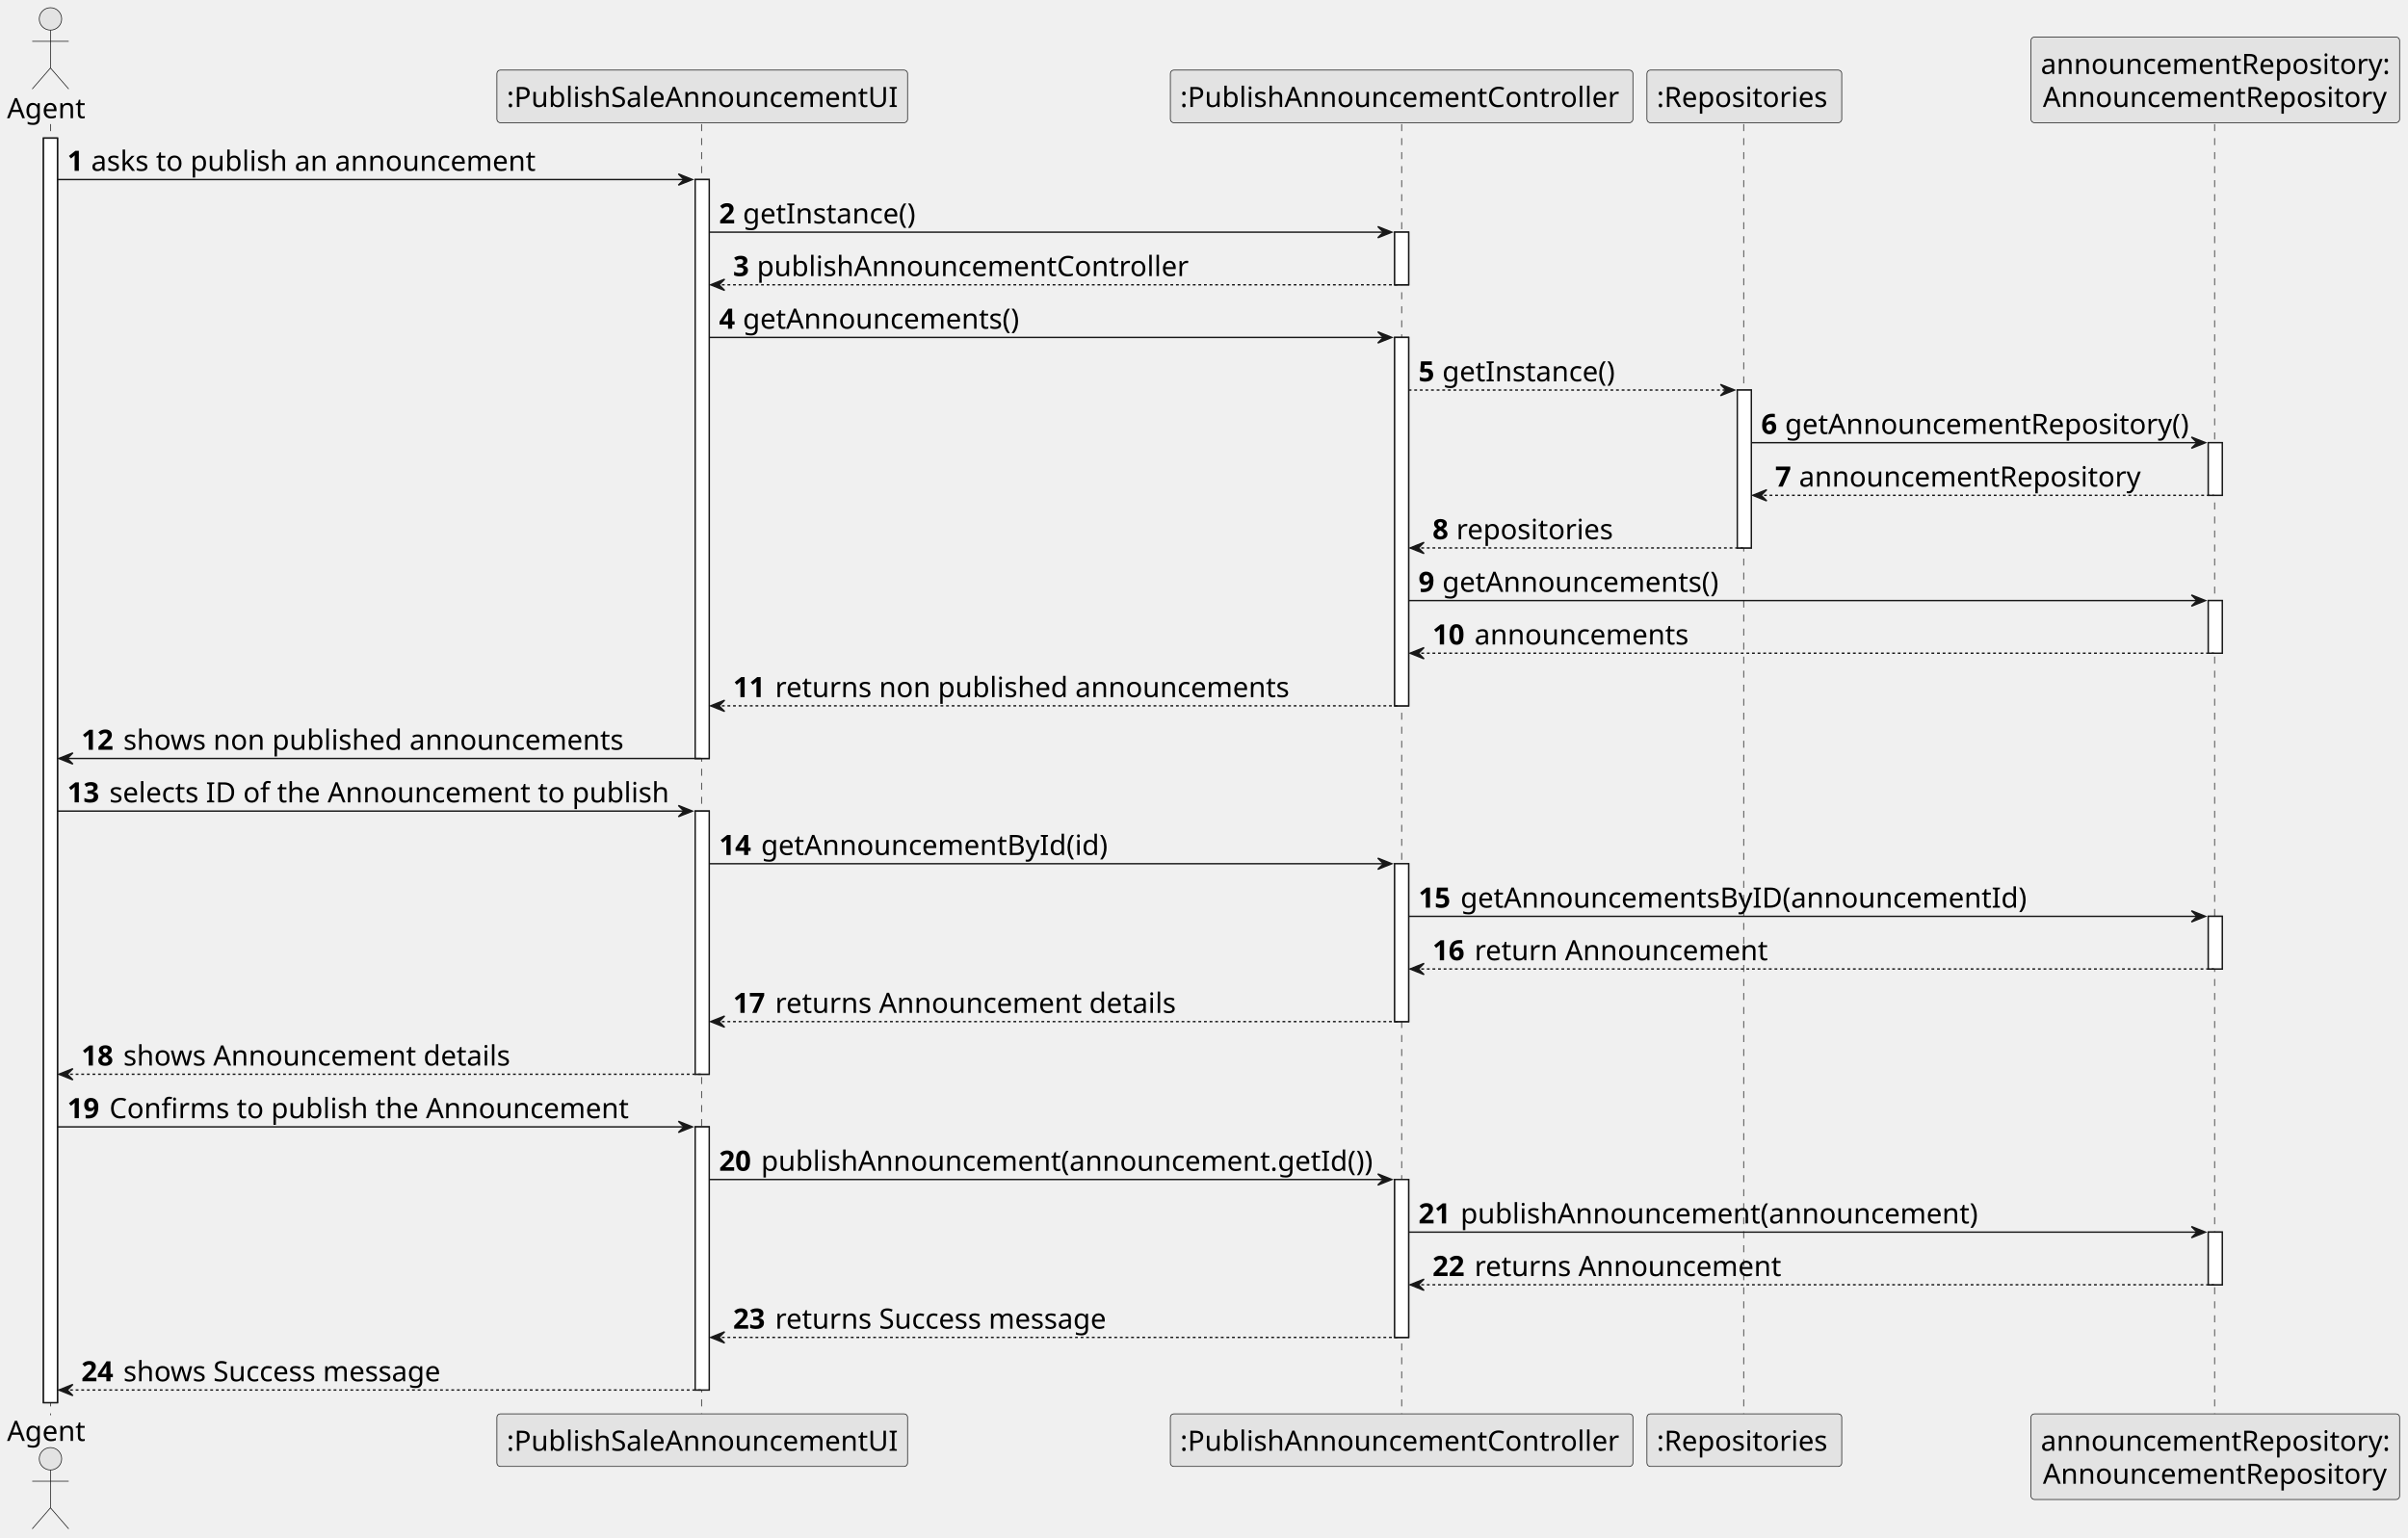
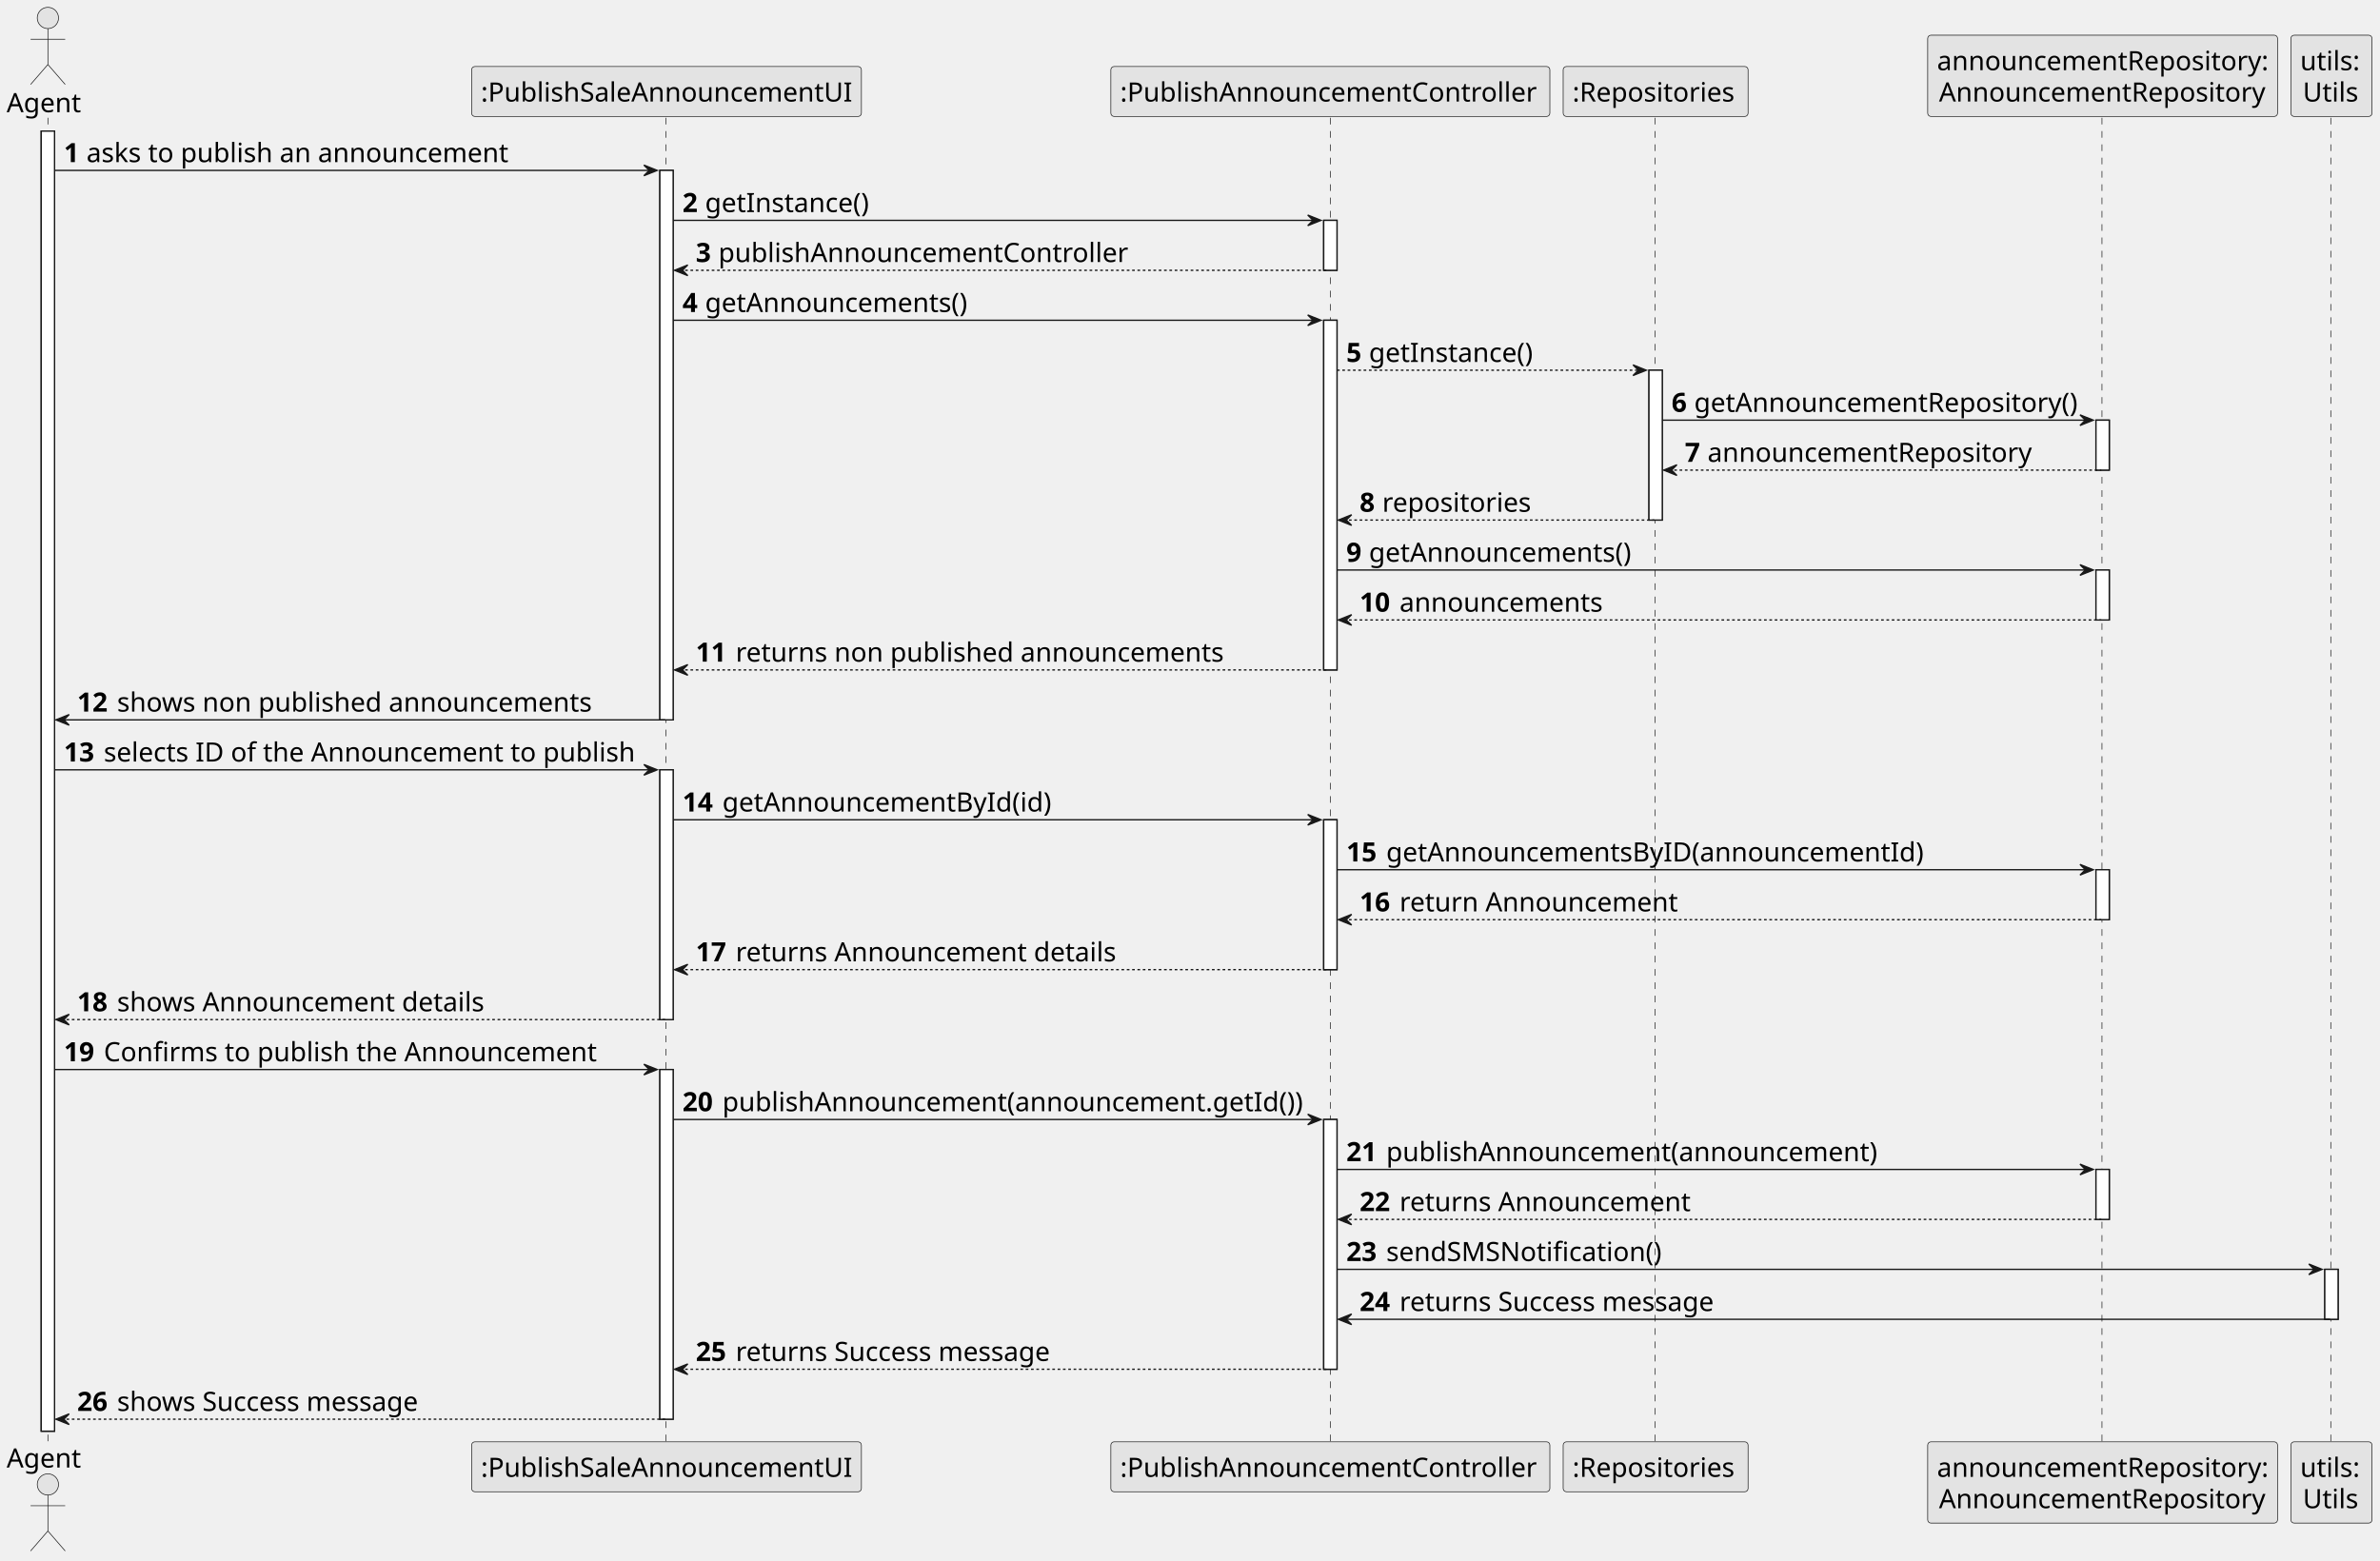
- <svg xmlns="http://www.w3.org/2000/svg" contentStyleType="text/css" height="1097px" preserveAspectRatio="none" style="width:1718px;height:1097px;background:#FFFFFF;" version="1.1" viewBox="0 0 1718 1097" width="1718px" zoomAndPan="magnify">
+ <svg xmlns="http://www.w3.org/2000/svg" contentStyleType="text/css" height="1173px" preserveAspectRatio="none" style="width:1789px;height:1173px;background:#FFFFFF;" version="1.1" viewBox="0 0 1789 1173" width="1789px" zoomAndPan="magnify">
  <defs />
  <g>
-     <rect fill="#FFFFFF" height="902.312" style="stroke:#181818;stroke-width:1.0;" width="10" x="31" y="98.555" />
+     <rect fill="#FFFFFF" height="977.422" style="stroke:#181818;stroke-width:1.0;" width="10" x="31" y="98.555" />
    <rect fill="#FFFFFF" height="413.102" style="stroke:#181818;stroke-width:1.0;" width="10" x="496" y="128.109" />
    <rect fill="#FFFFFF" height="187.773" style="stroke:#181818;stroke-width:1.0;" width="10" x="496" y="578.766" />
-     <rect fill="#FFFFFF" height="187.773" style="stroke:#181818;stroke-width:1.0;" width="10" x="496" y="804.094" />
+     <rect fill="#FFFFFF" height="262.883" style="stroke:#181818;stroke-width:1.0;" width="10" x="496" y="804.094" />
    <rect fill="#FFFFFF" height="37.555" style="stroke:#181818;stroke-width:1.0;" width="10" x="995" y="165.664" />
    <rect fill="#FFFFFF" height="262.883" style="stroke:#181818;stroke-width:1.0;" width="10" x="995" y="240.773" />
    <rect fill="#FFFFFF" height="112.664" style="stroke:#181818;stroke-width:1.0;" width="10" x="995" y="616.32" />
-     <rect fill="#FFFFFF" height="112.664" style="stroke:#181818;stroke-width:1.0;" width="10" x="995" y="841.648" />
+     <rect fill="#FFFFFF" height="187.773" style="stroke:#181818;stroke-width:1.0;" width="10" x="995" y="841.648" />
    <rect fill="#FFFFFF" height="112.664" style="stroke:#181818;stroke-width:1.0;" width="10" x="1239.5" y="278.328" />
    <rect fill="#FFFFFF" height="37.555" style="stroke:#181818;stroke-width:1.0;" width="10" x="1575.5" y="315.883" />
    <rect fill="#FFFFFF" height="37.555" style="stroke:#181818;stroke-width:1.0;" width="10" x="1575.5" y="428.547" />
    <rect fill="#FFFFFF" height="37.555" style="stroke:#181818;stroke-width:1.0;" width="10" x="1575.5" y="653.875" />
    <rect fill="#FFFFFF" height="37.555" style="stroke:#181818;stroke-width:1.0;" width="10" x="1575.5" y="879.203" />
-     <line style="stroke:#181818;stroke-width:0.5;stroke-dasharray:5.0,5.0;" x1="36" x2="36" y1="88.555" y2="1009.867" />
-     <line style="stroke:#181818;stroke-width:0.5;stroke-dasharray:5.0,5.0;" x1="500.5" x2="500.5" y1="88.555" y2="1009.867" />
-     <line style="stroke:#181818;stroke-width:0.5;stroke-dasharray:5.0,5.0;" x1="1000" x2="1000" y1="88.555" y2="1009.867" />
-     <line style="stroke:#181818;stroke-width:0.5;stroke-dasharray:5.0,5.0;" x1="1244" x2="1244" y1="88.555" y2="1009.867" />
-     <line style="stroke:#181818;stroke-width:0.5;stroke-dasharray:5.0,5.0;" x1="1580" x2="1580" y1="88.555" y2="1009.867" />
+     <rect fill="#FFFFFF" height="37.555" style="stroke:#181818;stroke-width:1.0;" width="10" x="1747.5" y="954.312" />
+     <line style="stroke:#181818;stroke-width:0.5;stroke-dasharray:5.0,5.0;" x1="36" x2="36" y1="88.555" y2="1084.977" />
+     <line style="stroke:#181818;stroke-width:0.5;stroke-dasharray:5.0,5.0;" x1="500.5" x2="500.5" y1="88.555" y2="1084.977" />
+     <line style="stroke:#181818;stroke-width:0.5;stroke-dasharray:5.0,5.0;" x1="1000" x2="1000" y1="88.555" y2="1084.977" />
+     <line style="stroke:#181818;stroke-width:0.5;stroke-dasharray:5.0,5.0;" x1="1244" x2="1244" y1="88.555" y2="1084.977" />
+     <line style="stroke:#181818;stroke-width:0.5;stroke-dasharray:5.0,5.0;" x1="1580" x2="1580" y1="88.555" y2="1084.977" />
+     <line style="stroke:#181818;stroke-width:0.5;stroke-dasharray:5.0,5.0;" x1="1752" x2="1752" y1="88.555" y2="1084.977" />
    <text fill="#000000" font-family="sans-serif" font-size="20" lengthAdjust="spacing" textLength="56" x="5" y="84.336">Agent</text>
    <ellipse cx="36" cy="13.5" fill="#E3E3E3" rx="8" ry="8" style="stroke:#181818;stroke-width:0.5;" />
    <path d="M36,21.5 L36,48.5 M23,29.5 L49,29.5 M36,48.5 L23,63.5 M36,48.5 L49,63.5 " fill="none" style="stroke:#181818;stroke-width:0.5;" />
-     <text fill="#000000" font-family="sans-serif" font-size="20" lengthAdjust="spacing" textLength="56" x="5" y="1028.203">Agent</text>
-     <ellipse cx="36" cy="1040.922" fill="#E3E3E3" rx="8" ry="8" style="stroke:#181818;stroke-width:0.5;" />
-     <path d="M36,1048.922 L36,1075.922 M23,1056.922 L49,1056.922 M36,1075.922 L23,1090.922 M36,1075.922 L49,1090.922 " fill="none" style="stroke:#181818;stroke-width:0.5;" />
+     <text fill="#000000" font-family="sans-serif" font-size="20" lengthAdjust="spacing" textLength="56" x="5" y="1103.312">Agent</text>
+     <ellipse cx="36" cy="1116.031" fill="#E3E3E3" rx="8" ry="8" style="stroke:#181818;stroke-width:0.5;" />
+     <path d="M36,1124.031 L36,1151.031 M23,1132.031 L49,1132.031 M36,1151.031 L23,1166.031 M36,1151.031 L49,1166.031 " fill="none" style="stroke:#181818;stroke-width:0.5;" />
    <rect fill="#E3E3E3" height="37.555" rx="2.5" ry="2.5" style="stroke:#181818;stroke-width:0.5;" width="293" x="354.5" y="50" />
    <text fill="#000000" font-family="sans-serif" font-size="20" lengthAdjust="spacing" textLength="279" x="361.5" y="76.336">:PublishSaleAnnouncementUI</text>
-     <rect fill="#E3E3E3" height="37.555" rx="2.5" ry="2.5" style="stroke:#181818;stroke-width:0.5;" width="293" x="354.5" y="1008.867" />
-     <text fill="#000000" font-family="sans-serif" font-size="20" lengthAdjust="spacing" textLength="279" x="361.5" y="1035.203">:PublishSaleAnnouncementUI</text>
+     <rect fill="#E3E3E3" height="37.555" rx="2.5" ry="2.5" style="stroke:#181818;stroke-width:0.5;" width="293" x="354.5" y="1083.977" />
+     <text fill="#000000" font-family="sans-serif" font-size="20" lengthAdjust="spacing" textLength="279" x="361.5" y="1110.312">:PublishSaleAnnouncementUI</text>
    <rect fill="#E3E3E3" height="37.555" rx="2.5" ry="2.5" style="stroke:#181818;stroke-width:0.5;" width="330" x="835" y="50" />
    <text fill="#000000" font-family="sans-serif" font-size="20" lengthAdjust="spacing" textLength="316" x="842" y="76.336">:PublishAnnouncementController</text>
-     <rect fill="#E3E3E3" height="37.555" rx="2.5" ry="2.5" style="stroke:#181818;stroke-width:0.5;" width="330" x="835" y="1008.867" />
-     <text fill="#000000" font-family="sans-serif" font-size="20" lengthAdjust="spacing" textLength="316" x="842" y="1035.203">:PublishAnnouncementController</text>
+     <rect fill="#E3E3E3" height="37.555" rx="2.5" ry="2.5" style="stroke:#181818;stroke-width:0.5;" width="330" x="835" y="1083.977" />
+     <text fill="#000000" font-family="sans-serif" font-size="20" lengthAdjust="spacing" textLength="316" x="842" y="1110.312">:PublishAnnouncementController</text>
    <rect fill="#E3E3E3" height="37.555" rx="2.5" ry="2.5" style="stroke:#181818;stroke-width:0.5;" width="139" x="1175" y="50" />
    <text fill="#000000" font-family="sans-serif" font-size="20" lengthAdjust="spacing" textLength="125" x="1182" y="76.336">:Repositories</text>
-     <rect fill="#E3E3E3" height="37.555" rx="2.5" ry="2.5" style="stroke:#181818;stroke-width:0.5;" width="139" x="1175" y="1008.867" />
-     <text fill="#000000" font-family="sans-serif" font-size="20" lengthAdjust="spacing" textLength="125" x="1182" y="1035.203">:Repositories</text>
+     <rect fill="#E3E3E3" height="37.555" rx="2.5" ry="2.5" style="stroke:#181818;stroke-width:0.5;" width="139" x="1175" y="1083.977" />
+     <text fill="#000000" font-family="sans-serif" font-size="20" lengthAdjust="spacing" textLength="125" x="1182" y="1110.312">:Repositories</text>
    <rect fill="#E3E3E3" height="61.109" rx="2.5" ry="2.5" style="stroke:#181818;stroke-width:0.5;" width="263" x="1449" y="26.445" />
    <text fill="#000000" font-family="sans-serif" font-size="20" lengthAdjust="spacing" textLength="249" x="1456" y="52.781">announcementRepository:</text>
    <text fill="#000000" font-family="sans-serif" font-size="20" lengthAdjust="spacing" textLength="246" x="1457.5" y="76.336">AnnouncementRepository</text>
-     <rect fill="#E3E3E3" height="61.109" rx="2.5" ry="2.5" style="stroke:#181818;stroke-width:0.5;" width="263" x="1449" y="1008.867" />
-     <text fill="#000000" font-family="sans-serif" font-size="20" lengthAdjust="spacing" textLength="249" x="1456" y="1035.203">announcementRepository:</text>
-     <text fill="#000000" font-family="sans-serif" font-size="20" lengthAdjust="spacing" textLength="246" x="1457.5" y="1058.758">AnnouncementRepository</text>
-     <rect fill="#FFFFFF" height="902.312" style="stroke:#181818;stroke-width:1.0;" width="10" x="31" y="98.555" />
+     <rect fill="#E3E3E3" height="61.109" rx="2.5" ry="2.5" style="stroke:#181818;stroke-width:0.5;" width="263" x="1449" y="1083.977" />
+     <text fill="#000000" font-family="sans-serif" font-size="20" lengthAdjust="spacing" textLength="249" x="1456" y="1110.312">announcementRepository:</text>
+     <text fill="#000000" font-family="sans-serif" font-size="20" lengthAdjust="spacing" textLength="246" x="1457.5" y="1133.867">AnnouncementRepository</text>
+     <rect fill="#E3E3E3" height="61.109" rx="2.5" ry="2.5" style="stroke:#181818;stroke-width:0.5;" width="61" x="1722" y="26.445" />
+     <text fill="#000000" font-family="sans-serif" font-size="20" lengthAdjust="spacing" textLength="47" x="1729" y="52.781">utils:</text>
+     <text fill="#000000" font-family="sans-serif" font-size="20" lengthAdjust="spacing" textLength="43" x="1731" y="76.336">Utils</text>
+     <rect fill="#E3E3E3" height="61.109" rx="2.5" ry="2.5" style="stroke:#181818;stroke-width:0.5;" width="61" x="1722" y="1083.977" />
+     <text fill="#000000" font-family="sans-serif" font-size="20" lengthAdjust="spacing" textLength="47" x="1729" y="1110.312">utils:</text>
+     <text fill="#000000" font-family="sans-serif" font-size="20" lengthAdjust="spacing" textLength="43" x="1731" y="1133.867">Utils</text>
+     <rect fill="#FFFFFF" height="977.422" style="stroke:#181818;stroke-width:1.0;" width="10" x="31" y="98.555" />
    <rect fill="#FFFFFF" height="413.102" style="stroke:#181818;stroke-width:1.0;" width="10" x="496" y="128.109" />
    <rect fill="#FFFFFF" height="187.773" style="stroke:#181818;stroke-width:1.0;" width="10" x="496" y="578.766" />
-     <rect fill="#FFFFFF" height="187.773" style="stroke:#181818;stroke-width:1.0;" width="10" x="496" y="804.094" />
+     <rect fill="#FFFFFF" height="262.883" style="stroke:#181818;stroke-width:1.0;" width="10" x="496" y="804.094" />
    <rect fill="#FFFFFF" height="37.555" style="stroke:#181818;stroke-width:1.0;" width="10" x="995" y="165.664" />
    <rect fill="#FFFFFF" height="262.883" style="stroke:#181818;stroke-width:1.0;" width="10" x="995" y="240.773" />
    <rect fill="#FFFFFF" height="112.664" style="stroke:#181818;stroke-width:1.0;" width="10" x="995" y="616.32" />
-     <rect fill="#FFFFFF" height="112.664" style="stroke:#181818;stroke-width:1.0;" width="10" x="995" y="841.648" />
+     <rect fill="#FFFFFF" height="187.773" style="stroke:#181818;stroke-width:1.0;" width="10" x="995" y="841.648" />
    <rect fill="#FFFFFF" height="112.664" style="stroke:#181818;stroke-width:1.0;" width="10" x="1239.5" y="278.328" />
    <rect fill="#FFFFFF" height="37.555" style="stroke:#181818;stroke-width:1.0;" width="10" x="1575.5" y="315.883" />
    <rect fill="#FFFFFF" height="37.555" style="stroke:#181818;stroke-width:1.0;" width="10" x="1575.5" y="428.547" />
    <rect fill="#FFFFFF" height="37.555" style="stroke:#181818;stroke-width:1.0;" width="10" x="1575.5" y="653.875" />
    <rect fill="#FFFFFF" height="37.555" style="stroke:#181818;stroke-width:1.0;" width="10" x="1575.5" y="879.203" />
+     <rect fill="#FFFFFF" height="37.555" style="stroke:#181818;stroke-width:1.0;" width="10" x="1747.5" y="954.312" />
    <polygon fill="#181818" points="484,124.109,494,128.109,484,132.109,488,128.109" style="stroke:#181818;stroke-width:1.0;" />
    <line style="stroke:#181818;stroke-width:1.0;" x1="41" x2="490" y1="128.109" y2="128.109" />
    <text fill="#000000" font-family="sans-serif" font-size="20" font-weight="bold" lengthAdjust="spacing" textLength="13" x="48" y="121.891">1</text>
    <text fill="#000000" font-family="sans-serif" font-size="20" lengthAdjust="spacing" textLength="322" x="65" y="121.891">asks to publish an announcement</text>
    <polygon fill="#181818" points="983,161.664,993,165.664,983,169.664,987,165.664" style="stroke:#181818;stroke-width:1.0;" />
    <line style="stroke:#181818;stroke-width:1.0;" x1="506" x2="989" y1="165.664" y2="165.664" />
    <text fill="#000000" font-family="sans-serif" font-size="20" font-weight="bold" lengthAdjust="spacing" textLength="13" x="513" y="159.445">2</text>
    <text fill="#000000" font-family="sans-serif" font-size="20" lengthAdjust="spacing" textLength="123" x="530" y="159.445">getInstance()</text>
    <polygon fill="#181818" points="517,199.219,507,203.219,517,207.219,513,203.219" style="stroke:#181818;stroke-width:1.0;" />
    <line style="stroke:#181818;stroke-width:1.0;stroke-dasharray:2.0,2.0;" x1="511" x2="999" y1="203.219" y2="203.219" />
    <text fill="#000000" font-family="sans-serif" font-size="20" font-weight="bold" lengthAdjust="spacing" textLength="13" x="523" y="197">3</text>
    <text fill="#000000" font-family="sans-serif" font-size="20" lengthAdjust="spacing" textLength="312" x="540" y="197">publishAnnouncementController</text>
    <polygon fill="#181818" points="983,236.773,993,240.773,983,244.773,987,240.773" style="stroke:#181818;stroke-width:1.0;" />
    <line style="stroke:#181818;stroke-width:1.0;" x1="506" x2="989" y1="240.773" y2="240.773" />
    <text fill="#000000" font-family="sans-serif" font-size="20" font-weight="bold" lengthAdjust="spacing" textLength="13" x="513" y="234.555">4</text>
    <text fill="#000000" font-family="sans-serif" font-size="20" lengthAdjust="spacing" textLength="198" x="530" y="234.555">getAnnouncements()</text>
    <polygon fill="#181818" points="1227.5,274.328,1237.5,278.328,1227.5,282.328,1231.5,278.328" style="stroke:#181818;stroke-width:1.0;" />
    <line style="stroke:#181818;stroke-width:1.0;stroke-dasharray:2.0,2.0;" x1="1005" x2="1233.5" y1="278.328" y2="278.328" />
    <text fill="#000000" font-family="sans-serif" font-size="20" font-weight="bold" lengthAdjust="spacing" textLength="13" x="1012" y="272.109">5</text>
    <text fill="#000000" font-family="sans-serif" font-size="20" lengthAdjust="spacing" textLength="123" x="1029" y="272.109">getInstance()</text>
    <polygon fill="#181818" points="1563.5,311.883,1573.5,315.883,1563.5,319.883,1567.5,315.883" style="stroke:#181818;stroke-width:1.0;" />
    <line style="stroke:#181818;stroke-width:1.0;" x1="1249.5" x2="1569.5" y1="315.883" y2="315.883" />
    <text fill="#000000" font-family="sans-serif" font-size="20" font-weight="bold" lengthAdjust="spacing" textLength="13" x="1256.5" y="309.664">6</text>
    <text fill="#000000" font-family="sans-serif" font-size="20" lengthAdjust="spacing" textLength="290" x="1273.5" y="309.664">getAnnouncementRepository()</text>
    <polygon fill="#181818" points="1260.5,349.438,1250.5,353.438,1260.5,357.438,1256.5,353.438" style="stroke:#181818;stroke-width:1.0;" />
    <line style="stroke:#181818;stroke-width:1.0;stroke-dasharray:2.0,2.0;" x1="1254.5" x2="1579.5" y1="353.438" y2="353.438" />
    <text fill="#000000" font-family="sans-serif" font-size="20" font-weight="bold" lengthAdjust="spacing" textLength="13" x="1266.5" y="347.219">7</text>
    <text fill="#000000" font-family="sans-serif" font-size="20" lengthAdjust="spacing" textLength="243" x="1283.5" y="347.219">announcementRepository</text>
    <polygon fill="#181818" points="1016,386.992,1006,390.992,1016,394.992,1012,390.992" style="stroke:#181818;stroke-width:1.0;" />
    <line style="stroke:#181818;stroke-width:1.0;stroke-dasharray:2.0,2.0;" x1="1010" x2="1243.5" y1="390.992" y2="390.992" />
    <text fill="#000000" font-family="sans-serif" font-size="20" font-weight="bold" lengthAdjust="spacing" textLength="13" x="1022" y="384.773">8</text>
    <text fill="#000000" font-family="sans-serif" font-size="20" lengthAdjust="spacing" textLength="114" x="1039" y="384.773">repositories</text>
    <polygon fill="#181818" points="1563.5,424.547,1573.5,428.547,1563.5,432.547,1567.5,428.547" style="stroke:#181818;stroke-width:1.0;" />
    <line style="stroke:#181818;stroke-width:1.0;" x1="1005" x2="1569.5" y1="428.547" y2="428.547" />
    <text fill="#000000" font-family="sans-serif" font-size="20" font-weight="bold" lengthAdjust="spacing" textLength="13" x="1012" y="422.328">9</text>
    <text fill="#000000" font-family="sans-serif" font-size="20" lengthAdjust="spacing" textLength="198" x="1029" y="422.328">getAnnouncements()</text>
    <polygon fill="#181818" points="1016,462.102,1006,466.102,1016,470.102,1012,466.102" style="stroke:#181818;stroke-width:1.0;" />
    <line style="stroke:#181818;stroke-width:1.0;stroke-dasharray:2.0,2.0;" x1="1010" x2="1579.5" y1="466.102" y2="466.102" />
    <text fill="#000000" font-family="sans-serif" font-size="20" font-weight="bold" lengthAdjust="spacing" textLength="26" x="1022" y="459.883">10</text>
    <text fill="#000000" font-family="sans-serif" font-size="20" lengthAdjust="spacing" textLength="151" x="1052" y="459.883">announcements</text>
    <polygon fill="#181818" points="517,499.656,507,503.656,517,507.656,513,503.656" style="stroke:#181818;stroke-width:1.0;" />
    <line style="stroke:#181818;stroke-width:1.0;stroke-dasharray:2.0,2.0;" x1="511" x2="999" y1="503.656" y2="503.656" />
    <text fill="#000000" font-family="sans-serif" font-size="20" font-weight="bold" lengthAdjust="spacing" textLength="26" x="523" y="497.438">11</text>
    <text fill="#000000" font-family="sans-serif" font-size="20" lengthAdjust="spacing" textLength="369" x="553" y="497.438">returns non published announcements</text>
    <polygon fill="#181818" points="52,537.211,42,541.211,52,545.211,48,541.211" style="stroke:#181818;stroke-width:1.0;" />
    <line style="stroke:#181818;stroke-width:1.0;" x1="46" x2="500" y1="541.211" y2="541.211" />
    <text fill="#000000" font-family="sans-serif" font-size="20" font-weight="bold" lengthAdjust="spacing" textLength="26" x="58" y="534.992">12</text>
    <text fill="#000000" font-family="sans-serif" font-size="20" lengthAdjust="spacing" textLength="360" x="88" y="534.992">shows non published announcements</text>
    <polygon fill="#181818" points="484,574.766,494,578.766,484,582.766,488,578.766" style="stroke:#181818;stroke-width:1.0;" />
    <line style="stroke:#181818;stroke-width:1.0;" x1="41" x2="490" y1="578.766" y2="578.766" />
    <text fill="#000000" font-family="sans-serif" font-size="20" font-weight="bold" lengthAdjust="spacing" textLength="26" x="48" y="572.547">13</text>
    <text fill="#000000" font-family="sans-serif" font-size="20" lengthAdjust="spacing" textLength="406" x="78" y="572.547">selects ID of the Announcement to publish</text>
    <polygon fill="#181818" points="983,612.32,993,616.32,983,620.32,987,616.32" style="stroke:#181818;stroke-width:1.0;" />
    <line style="stroke:#181818;stroke-width:1.0;" x1="506" x2="989" y1="616.32" y2="616.32" />
    <text fill="#000000" font-family="sans-serif" font-size="20" font-weight="bold" lengthAdjust="spacing" textLength="26" x="513" y="610.102">14</text>
    <text fill="#000000" font-family="sans-serif" font-size="20" lengthAdjust="spacing" textLength="248" x="543" y="610.102">getAnnouncementById(id)</text>
    <polygon fill="#181818" points="1563.5,649.875,1573.5,653.875,1563.5,657.875,1567.5,653.875" style="stroke:#181818;stroke-width:1.0;" />
    <line style="stroke:#181818;stroke-width:1.0;" x1="1005" x2="1569.5" y1="653.875" y2="653.875" />
    <text fill="#000000" font-family="sans-serif" font-size="20" font-weight="bold" lengthAdjust="spacing" textLength="26" x="1012" y="647.656">15</text>
    <text fill="#000000" font-family="sans-serif" font-size="20" lengthAdjust="spacing" textLength="401" x="1042" y="647.656">getAnnouncementsByID(announcementId)</text>
    <polygon fill="#181818" points="1016,687.43,1006,691.43,1016,695.43,1012,691.43" style="stroke:#181818;stroke-width:1.0;" />
    <line style="stroke:#181818;stroke-width:1.0;stroke-dasharray:2.0,2.0;" x1="1010" x2="1579.5" y1="691.43" y2="691.43" />
    <text fill="#000000" font-family="sans-serif" font-size="20" font-weight="bold" lengthAdjust="spacing" textLength="26" x="1022" y="685.211">16</text>
    <text fill="#000000" font-family="sans-serif" font-size="20" lengthAdjust="spacing" textLength="208" x="1052" y="685.211">return Announcement</text>
    <polygon fill="#181818" points="517,724.984,507,728.984,517,732.984,513,728.984" style="stroke:#181818;stroke-width:1.0;" />
    <line style="stroke:#181818;stroke-width:1.0;stroke-dasharray:2.0,2.0;" x1="511" x2="999" y1="728.984" y2="728.984" />
    <text fill="#000000" font-family="sans-serif" font-size="20" font-weight="bold" lengthAdjust="spacing" textLength="26" x="523" y="722.766">17</text>
    <text fill="#000000" font-family="sans-serif" font-size="20" lengthAdjust="spacing" textLength="288" x="553" y="722.766">returns Announcement details</text>
    <polygon fill="#181818" points="52,762.539,42,766.539,52,770.539,48,766.539" style="stroke:#181818;stroke-width:1.0;" />
    <line style="stroke:#181818;stroke-width:1.0;stroke-dasharray:2.0,2.0;" x1="46" x2="500" y1="766.539" y2="766.539" />
    <text fill="#000000" font-family="sans-serif" font-size="20" font-weight="bold" lengthAdjust="spacing" textLength="26" x="58" y="760.32">18</text>
    <text fill="#000000" font-family="sans-serif" font-size="20" lengthAdjust="spacing" textLength="279" x="88" y="760.32">shows Announcement details</text>
    <polygon fill="#181818" points="484,800.094,494,804.094,484,808.094,488,804.094" style="stroke:#181818;stroke-width:1.0;" />
    <line style="stroke:#181818;stroke-width:1.0;" x1="41" x2="490" y1="804.094" y2="804.094" />
    <text fill="#000000" font-family="sans-serif" font-size="20" font-weight="bold" lengthAdjust="spacing" textLength="26" x="48" y="797.875">19</text>
    <text fill="#000000" font-family="sans-serif" font-size="20" lengthAdjust="spacing" textLength="377" x="78" y="797.875">Confirms to publish the Announcement</text>
    <polygon fill="#181818" points="983,837.648,993,841.648,983,845.648,987,841.648" style="stroke:#181818;stroke-width:1.0;" />
    <line style="stroke:#181818;stroke-width:1.0;" x1="506" x2="989" y1="841.648" y2="841.648" />
    <text fill="#000000" font-family="sans-serif" font-size="20" font-weight="bold" lengthAdjust="spacing" textLength="26" x="513" y="835.43">20</text>
    <text fill="#000000" font-family="sans-serif" font-size="20" lengthAdjust="spacing" textLength="440" x="543" y="835.43">publishAnnouncement(announcement.getId())</text>
    <polygon fill="#181818" points="1563.5,875.203,1573.5,879.203,1563.5,883.203,1567.5,879.203" style="stroke:#181818;stroke-width:1.0;" />
    <line style="stroke:#181818;stroke-width:1.0;" x1="1005" x2="1569.5" y1="879.203" y2="879.203" />
    <text fill="#000000" font-family="sans-serif" font-size="20" font-weight="bold" lengthAdjust="spacing" textLength="26" x="1012" y="872.984">21</text>
    <text fill="#000000" font-family="sans-serif" font-size="20" lengthAdjust="spacing" textLength="371" x="1042" y="872.984">publishAnnouncement(announcement)</text>
    <polygon fill="#181818" points="1016,912.758,1006,916.758,1016,920.758,1012,916.758" style="stroke:#181818;stroke-width:1.0;" />
    <line style="stroke:#181818;stroke-width:1.0;stroke-dasharray:2.0,2.0;" x1="1010" x2="1579.5" y1="916.758" y2="916.758" />
    <text fill="#000000" font-family="sans-serif" font-size="20" font-weight="bold" lengthAdjust="spacing" textLength="26" x="1022" y="910.539">22</text>
    <text fill="#000000" font-family="sans-serif" font-size="20" lengthAdjust="spacing" textLength="218" x="1052" y="910.539">returns Announcement</text>
-     <polygon fill="#181818" points="517,950.312,507,954.312,517,958.312,513,954.312" style="stroke:#181818;stroke-width:1.0;" />
-     <line style="stroke:#181818;stroke-width:1.0;stroke-dasharray:2.0,2.0;" x1="511" x2="999" y1="954.312" y2="954.312" />
-     <text fill="#000000" font-family="sans-serif" font-size="20" font-weight="bold" lengthAdjust="spacing" textLength="26" x="523" y="948.094">23</text>
-     <text fill="#000000" font-family="sans-serif" font-size="20" lengthAdjust="spacing" textLength="238" x="553" y="948.094">returns Success message</text>
-     <polygon fill="#181818" points="52,987.867,42,991.867,52,995.867,48,991.867" style="stroke:#181818;stroke-width:1.0;" />
-     <line style="stroke:#181818;stroke-width:1.0;stroke-dasharray:2.0,2.0;" x1="46" x2="500" y1="991.867" y2="991.867" />
-     <text fill="#000000" font-family="sans-serif" font-size="20" font-weight="bold" lengthAdjust="spacing" textLength="26" x="58" y="985.648">24</text>
-     <text fill="#000000" font-family="sans-serif" font-size="20" lengthAdjust="spacing" textLength="229" x="88" y="985.648">shows Success message</text>
+     <polygon fill="#181818" points="1735.5,950.312,1745.5,954.312,1735.5,958.312,1739.5,954.312" style="stroke:#181818;stroke-width:1.0;" />
+     <line style="stroke:#181818;stroke-width:1.0;" x1="1005" x2="1741.5" y1="954.312" y2="954.312" />
+     <text fill="#000000" font-family="sans-serif" font-size="20" font-weight="bold" lengthAdjust="spacing" textLength="26" x="1012" y="948.094">23</text>
+     <text fill="#000000" font-family="sans-serif" font-size="20" lengthAdjust="spacing" textLength="210" x="1042" y="948.094">sendSMSNotification()</text>
+     <polygon fill="#181818" points="1016,987.867,1006,991.867,1016,995.867,1012,991.867" style="stroke:#181818;stroke-width:1.0;" />
+     <line style="stroke:#181818;stroke-width:1.0;" x1="1010" x2="1751.5" y1="991.867" y2="991.867" />
+     <text fill="#000000" font-family="sans-serif" font-size="20" font-weight="bold" lengthAdjust="spacing" textLength="26" x="1022" y="985.648">24</text>
+     <text fill="#000000" font-family="sans-serif" font-size="20" lengthAdjust="spacing" textLength="238" x="1052" y="985.648">returns Success message</text>
+     <polygon fill="#181818" points="517,1025.422,507,1029.422,517,1033.422,513,1029.422" style="stroke:#181818;stroke-width:1.0;" />
+     <line style="stroke:#181818;stroke-width:1.0;stroke-dasharray:2.0,2.0;" x1="511" x2="999" y1="1029.422" y2="1029.422" />
+     <text fill="#000000" font-family="sans-serif" font-size="20" font-weight="bold" lengthAdjust="spacing" textLength="26" x="523" y="1023.203">25</text>
+     <text fill="#000000" font-family="sans-serif" font-size="20" lengthAdjust="spacing" textLength="238" x="553" y="1023.203">returns Success message</text>
+     <polygon fill="#181818" points="52,1062.977,42,1066.977,52,1070.977,48,1066.977" style="stroke:#181818;stroke-width:1.0;" />
+     <line style="stroke:#181818;stroke-width:1.0;stroke-dasharray:2.0,2.0;" x1="46" x2="500" y1="1066.977" y2="1066.977" />
+     <text fill="#000000" font-family="sans-serif" font-size="20" font-weight="bold" lengthAdjust="spacing" textLength="26" x="58" y="1060.758">26</text>
+     <text fill="#000000" font-family="sans-serif" font-size="20" lengthAdjust="spacing" textLength="229" x="88" y="1060.758">shows Success message</text>
  </g>
</svg>
